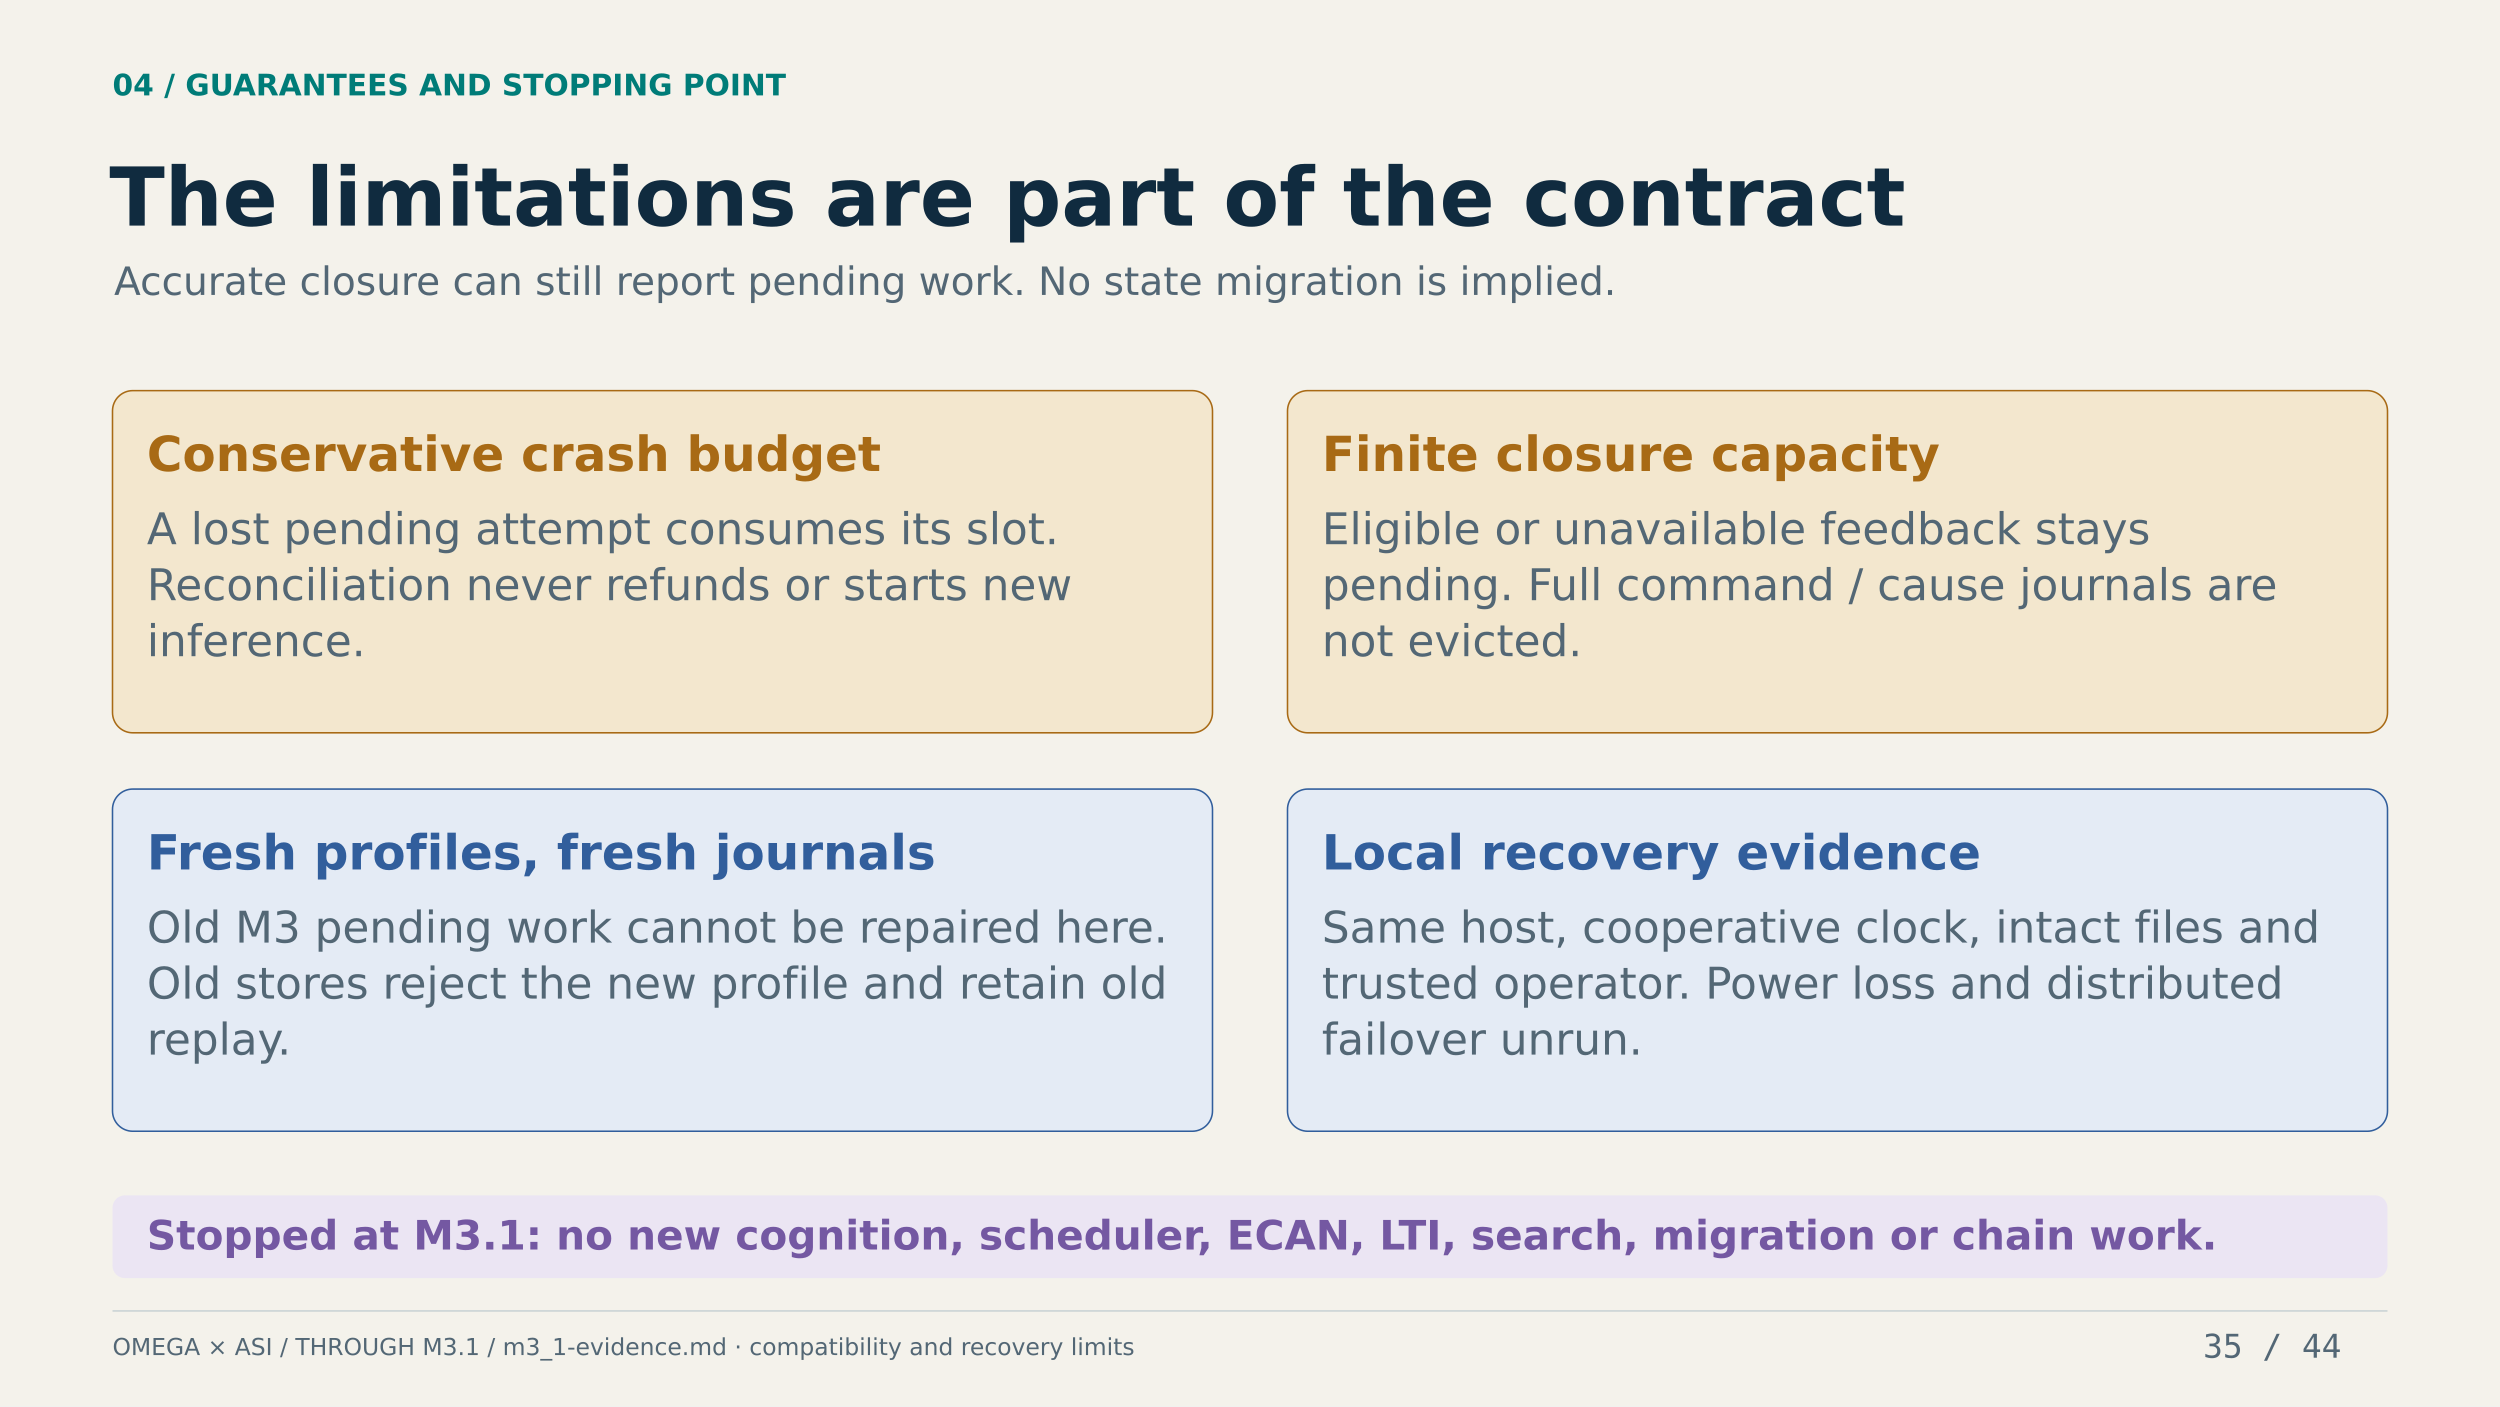
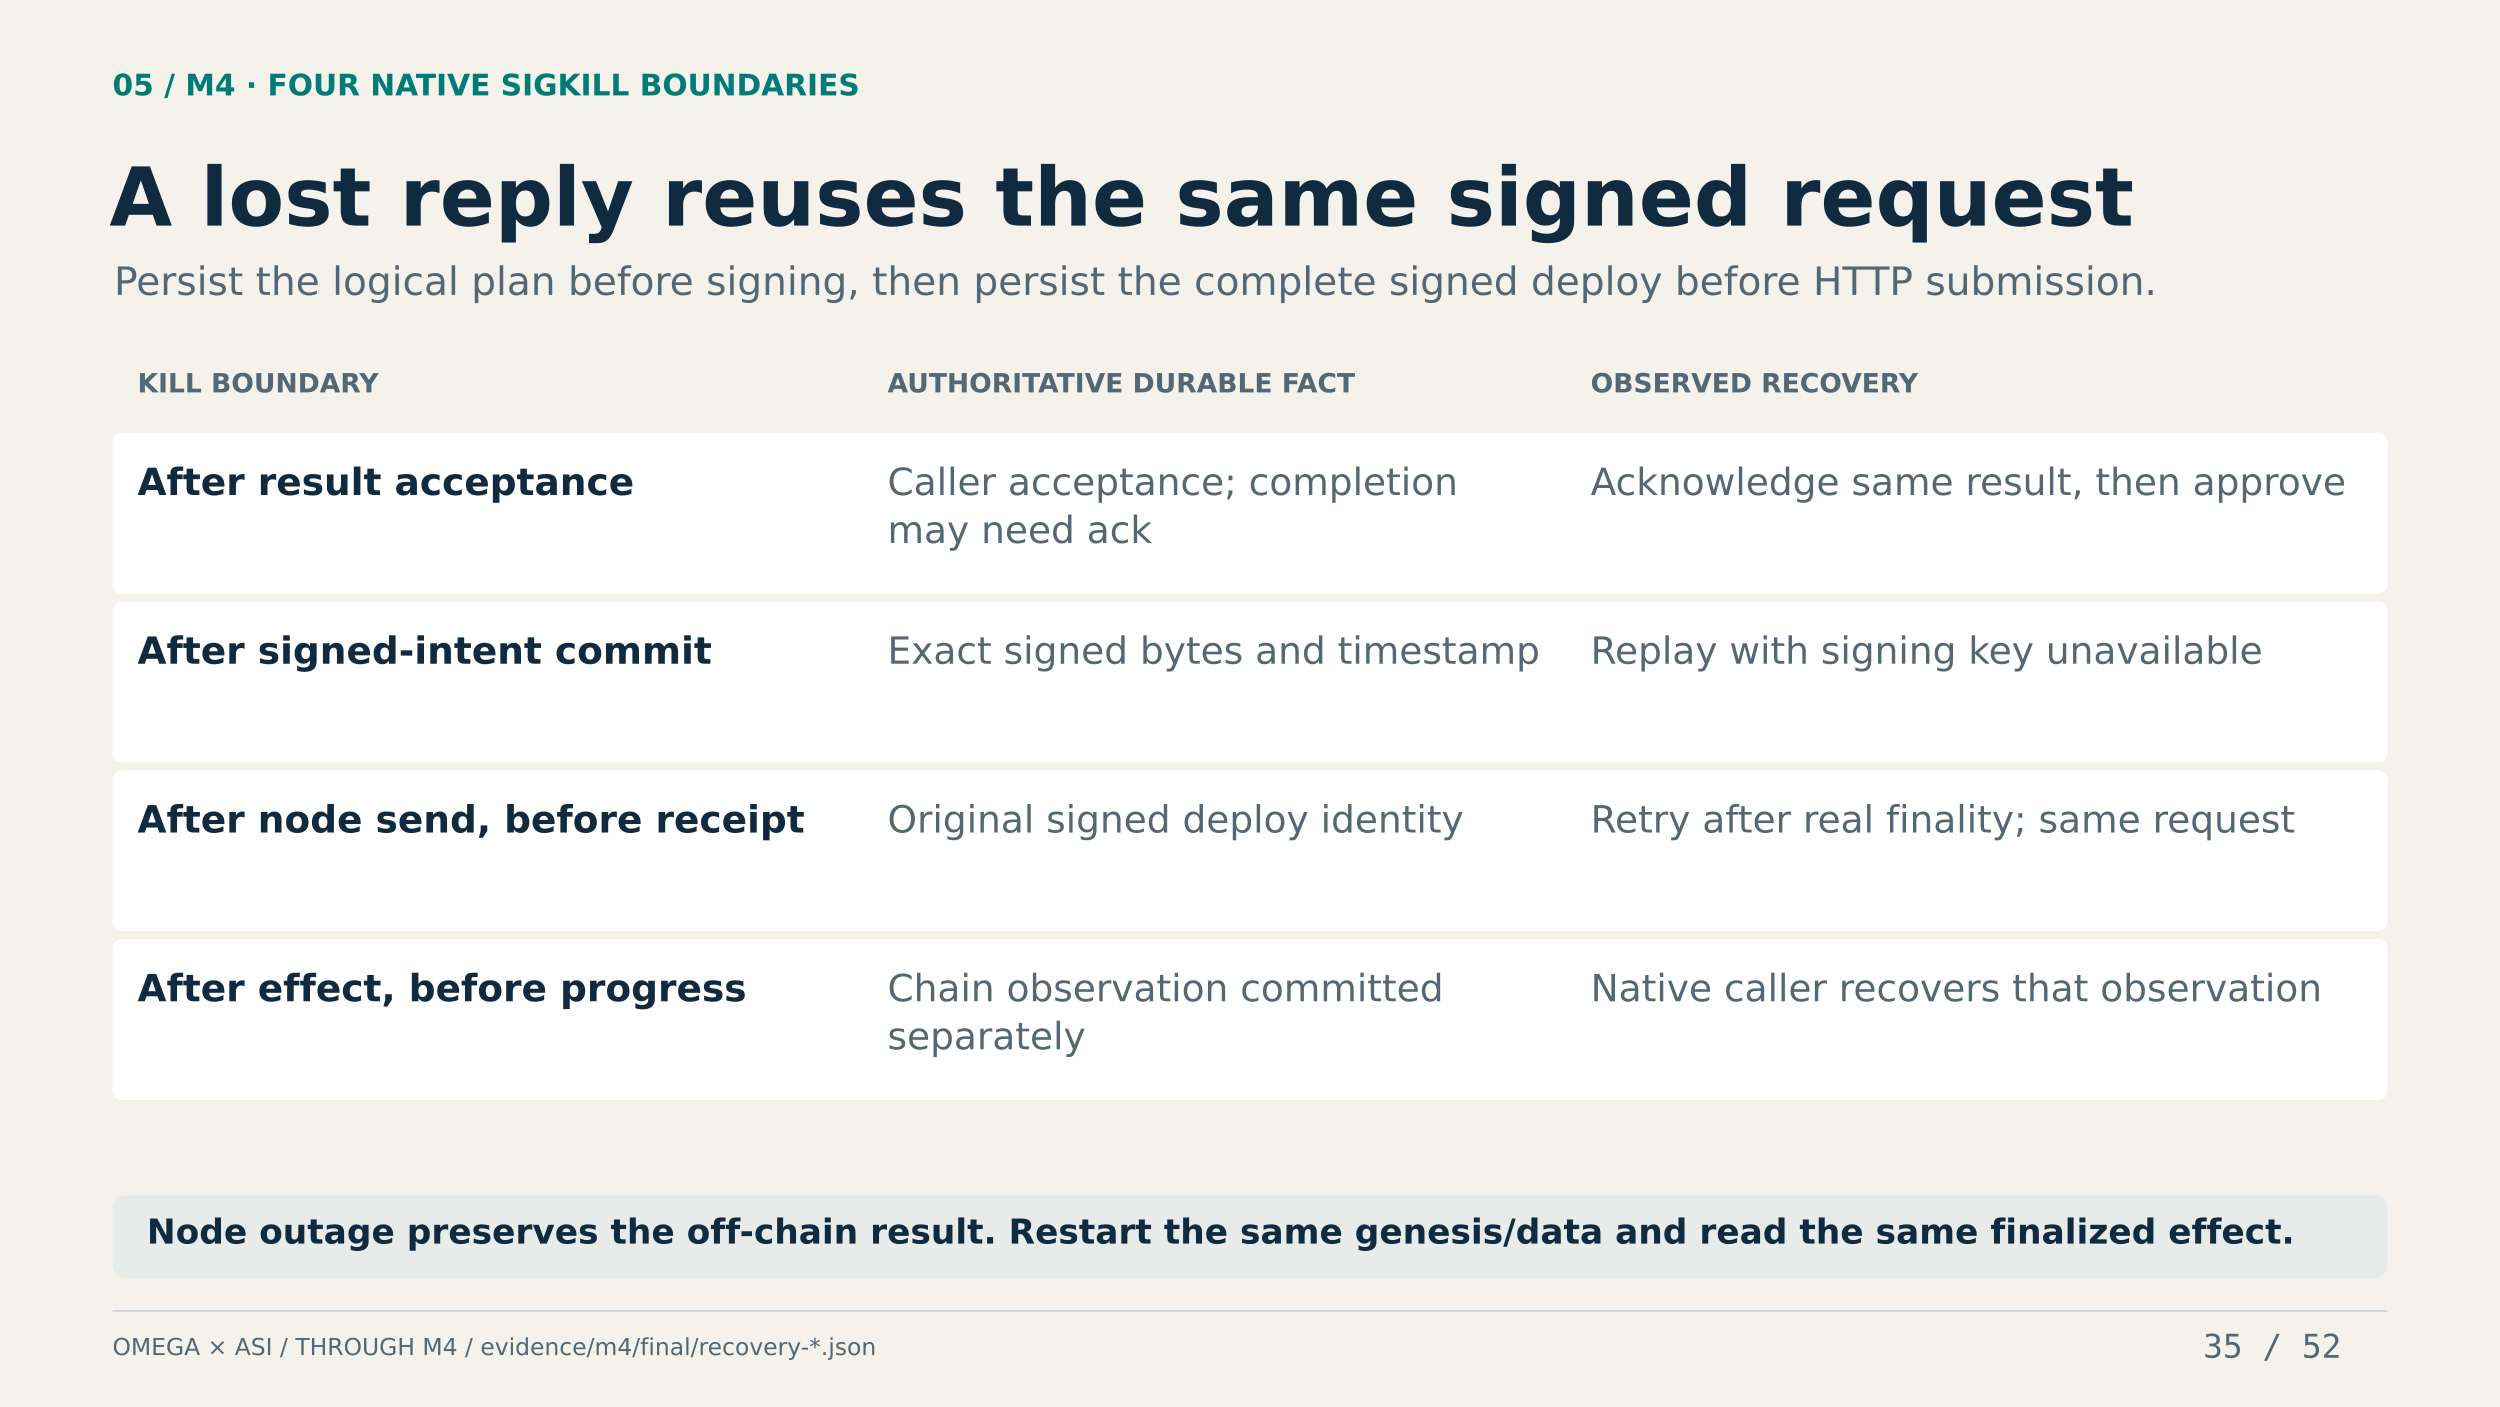
<svg xmlns="http://www.w3.org/2000/svg" width="1600" height="900" viewBox="0 0 1600 900" role="img" aria-labelledby="title desc">
  <rect width="1600" height="900" fill="#F4F2EB" />
-   <text x="72" y="61.05" font-family="DejaVu Sans" font-size="19" font-weight="700" fill="#007C78">04 / GUARANTEES AND STOPPING POINT</text>
-   <text x="70" y="144.4" font-family="DejaVu Sans" font-size="52" font-weight="700" fill="#102B3F">The limitations are part of the contract</text>
-   <text x="73" y="188.75" font-family="DejaVu Sans" font-size="25" font-weight="400" fill="#536775">Accurate closure can still report pending work. No state migration is implied.</text>
-   <rect x="72" y="250" width="704" height="219" rx="13" fill="#F3E7CE" stroke="#A86A15" />
-   <text x="94" y="301.45" font-family="DejaVu Sans" font-size="31" font-weight="700" fill="#A86A15">Conservative crash budget</text>
-   <text x="94" y="348.28" font-family="DejaVu Sans" font-size="28" font-weight="400" fill="#536775">A lost pending attempt consumes its slot.</text>
-   <text x="94" y="384.12" font-family="DejaVu Sans" font-size="28" font-weight="400" fill="#536775">Reconciliation never refunds or starts new</text>
-   <text x="94" y="419.96" font-family="DejaVu Sans" font-size="28" font-weight="400" fill="#536775">inference.</text>
-   <rect x="824" y="250" width="704" height="219" rx="13" fill="#F3E7CE" stroke="#A86A15" />
-   <text x="846" y="301.45" font-family="DejaVu Sans" font-size="31" font-weight="700" fill="#A86A15">Finite closure capacity</text>
-   <text x="846" y="348.28" font-family="DejaVu Sans" font-size="28" font-weight="400" fill="#536775">Eligible or unavailable feedback stays</text>
-   <text x="846" y="384.12" font-family="DejaVu Sans" font-size="28" font-weight="400" fill="#536775">pending. Full command / cause journals are</text>
-   <text x="846" y="419.96" font-family="DejaVu Sans" font-size="28" font-weight="400" fill="#536775">not evicted.</text>
-   <rect x="72" y="505" width="704" height="219" rx="13" fill="#E4EBF5" stroke="#315E9C" />
-   <text x="94" y="556.45" font-family="DejaVu Sans" font-size="31" font-weight="700" fill="#315E9C">Fresh profiles, fresh journals</text>
-   <text x="94" y="603.28" font-family="DejaVu Sans" font-size="28" font-weight="400" fill="#536775">Old M3 pending work cannot be repaired here.</text>
-   <text x="94" y="639.12" font-family="DejaVu Sans" font-size="28" font-weight="400" fill="#536775">Old stores reject the new profile and retain old</text>
-   <text x="94" y="674.96" font-family="DejaVu Sans" font-size="28" font-weight="400" fill="#536775">replay.</text>
-   <rect x="824" y="505" width="704" height="219" rx="13" fill="#E4EBF5" stroke="#315E9C" />
-   <text x="846" y="556.45" font-family="DejaVu Sans" font-size="31" font-weight="700" fill="#315E9C">Local recovery evidence</text>
-   <text x="846" y="603.28" font-family="DejaVu Sans" font-size="28" font-weight="400" fill="#536775">Same host, cooperative clock, intact files and</text>
-   <text x="846" y="639.12" font-family="DejaVu Sans" font-size="28" font-weight="400" fill="#536775">trusted operator. Power loss and distributed</text>
-   <text x="846" y="674.96" font-family="DejaVu Sans" font-size="28" font-weight="400" fill="#536775">failover unrun.</text>
-   <rect x="72" y="765" width="1456" height="53" rx="8" fill="#EBE5F3" />
-   <text x="94" y="799.7" font-family="DejaVu Sans" font-size="26" font-weight="700" fill="#7458A2">Stopped at M3.1: no new cognition, scheduler, ECAN, LTI, search, migration or chain work.</text>
+   <text x="72" y="61.05" font-family="DejaVu Sans" font-size="19" font-weight="700" fill="#007C78">05 / M4 · FOUR NATIVE SIGKILL BOUNDARIES</text>
+   <text x="70" y="144.4" font-family="DejaVu Sans" font-size="52" font-weight="700" fill="#102B3F">A lost reply reuses the same signed request</text>
+   <text x="73" y="188.75" font-family="DejaVu Sans" font-size="25" font-weight="400" fill="#536775">Persist the logical plan before signing, then persist the complete signed deploy before HTTP submission.</text>
+   <text x="88" y="251.15" font-family="DejaVu Sans" font-size="17" font-weight="700" fill="#536775">KILL BOUNDARY</text>
+   <text x="568" y="251.15" font-family="DejaVu Sans" font-size="17" font-weight="700" fill="#536775">AUTHORITATIVE DURABLE FACT</text>
+   <text x="1018" y="251.15" font-family="DejaVu Sans" font-size="17" font-weight="700" fill="#536775">OBSERVED RECOVERY</text>
+   <rect x="72" y="277" width="1456" height="103" rx="6" fill="#FFFFFF" />
+   <text x="88" y="316.8" font-family="DejaVu Sans" font-size="24" font-weight="700" fill="#102B3F">After result acceptance</text>
+   <text x="568" y="316.8" font-family="DejaVu Sans" font-size="24" font-weight="400" fill="#536775">Caller acceptance; completion</text>
+   <text x="568" y="347.52" font-family="DejaVu Sans" font-size="24" font-weight="400" fill="#536775">may need ack</text>
+   <text x="1018" y="316.8" font-family="DejaVu Sans" font-size="24" font-weight="400" fill="#536775">Acknowledge same result, then approve</text>
+   <rect x="72" y="385" width="1456" height="103" rx="6" fill="#FFFFFF" />
+   <text x="88" y="424.8" font-family="DejaVu Sans" font-size="24" font-weight="700" fill="#102B3F">After signed-intent commit</text>
+   <text x="568" y="424.8" font-family="DejaVu Sans" font-size="24" font-weight="400" fill="#536775">Exact signed bytes and timestamp</text>
+   <text x="1018" y="424.8" font-family="DejaVu Sans" font-size="24" font-weight="400" fill="#536775">Replay with signing key unavailable</text>
+   <rect x="72" y="493" width="1456" height="103" rx="6" fill="#FFFFFF" />
+   <text x="88" y="532.8" font-family="DejaVu Sans" font-size="24" font-weight="700" fill="#102B3F">After node send, before receipt</text>
+   <text x="568" y="532.8" font-family="DejaVu Sans" font-size="24" font-weight="400" fill="#536775">Original signed deploy identity</text>
+   <text x="1018" y="532.8" font-family="DejaVu Sans" font-size="24" font-weight="400" fill="#536775">Retry after real finality; same request</text>
+   <rect x="72" y="601" width="1456" height="103" rx="6" fill="#FFFFFF" />
+   <text x="88" y="640.8" font-family="DejaVu Sans" font-size="24" font-weight="700" fill="#102B3F">After effect, before progress</text>
+   <text x="568" y="640.8" font-family="DejaVu Sans" font-size="24" font-weight="400" fill="#536775">Chain observation committed</text>
+   <text x="568" y="671.52" font-family="DejaVu Sans" font-size="24" font-weight="400" fill="#536775">separately</text>
+   <text x="1018" y="640.8" font-family="DejaVu Sans" font-size="24" font-weight="400" fill="#536775">Native caller recovers that observation</text>
+   <rect x="72" y="765" width="1456" height="53" rx="8" fill="#E7ECEB" />
+   <text x="94" y="795.9" font-family="DejaVu Sans" font-size="22" font-weight="700" fill="#102B3F">Node outage preserves the off-chain result. Restart the same genesis/data and read the same finalized effect.</text>
  <line x1="72" y1="839" x2="1528" y2="839" stroke="#C9D2D4" stroke-width="1" />
-   <text x="72" y="867.25" font-family="DejaVu Sans" font-size="15" font-weight="400" fill="#536775">OMEGA × ASI / THROUGH M3.1 / m3_1-evidence.md · compatibility and recovery limits</text>
-   <text x="1410" y="868.95" font-family="DejaVu Sans Mono" font-size="21" font-weight="400" fill="#536775">35 / 44</text>
+   <text x="72" y="867.25" font-family="DejaVu Sans" font-size="15" font-weight="400" fill="#536775">OMEGA × ASI / THROUGH M4 / evidence/m4/final/recovery-*.json</text>
+   <text x="1410" y="868.95" font-family="DejaVu Sans Mono" font-size="21" font-weight="400" fill="#536775">35 / 52</text>
</svg>
